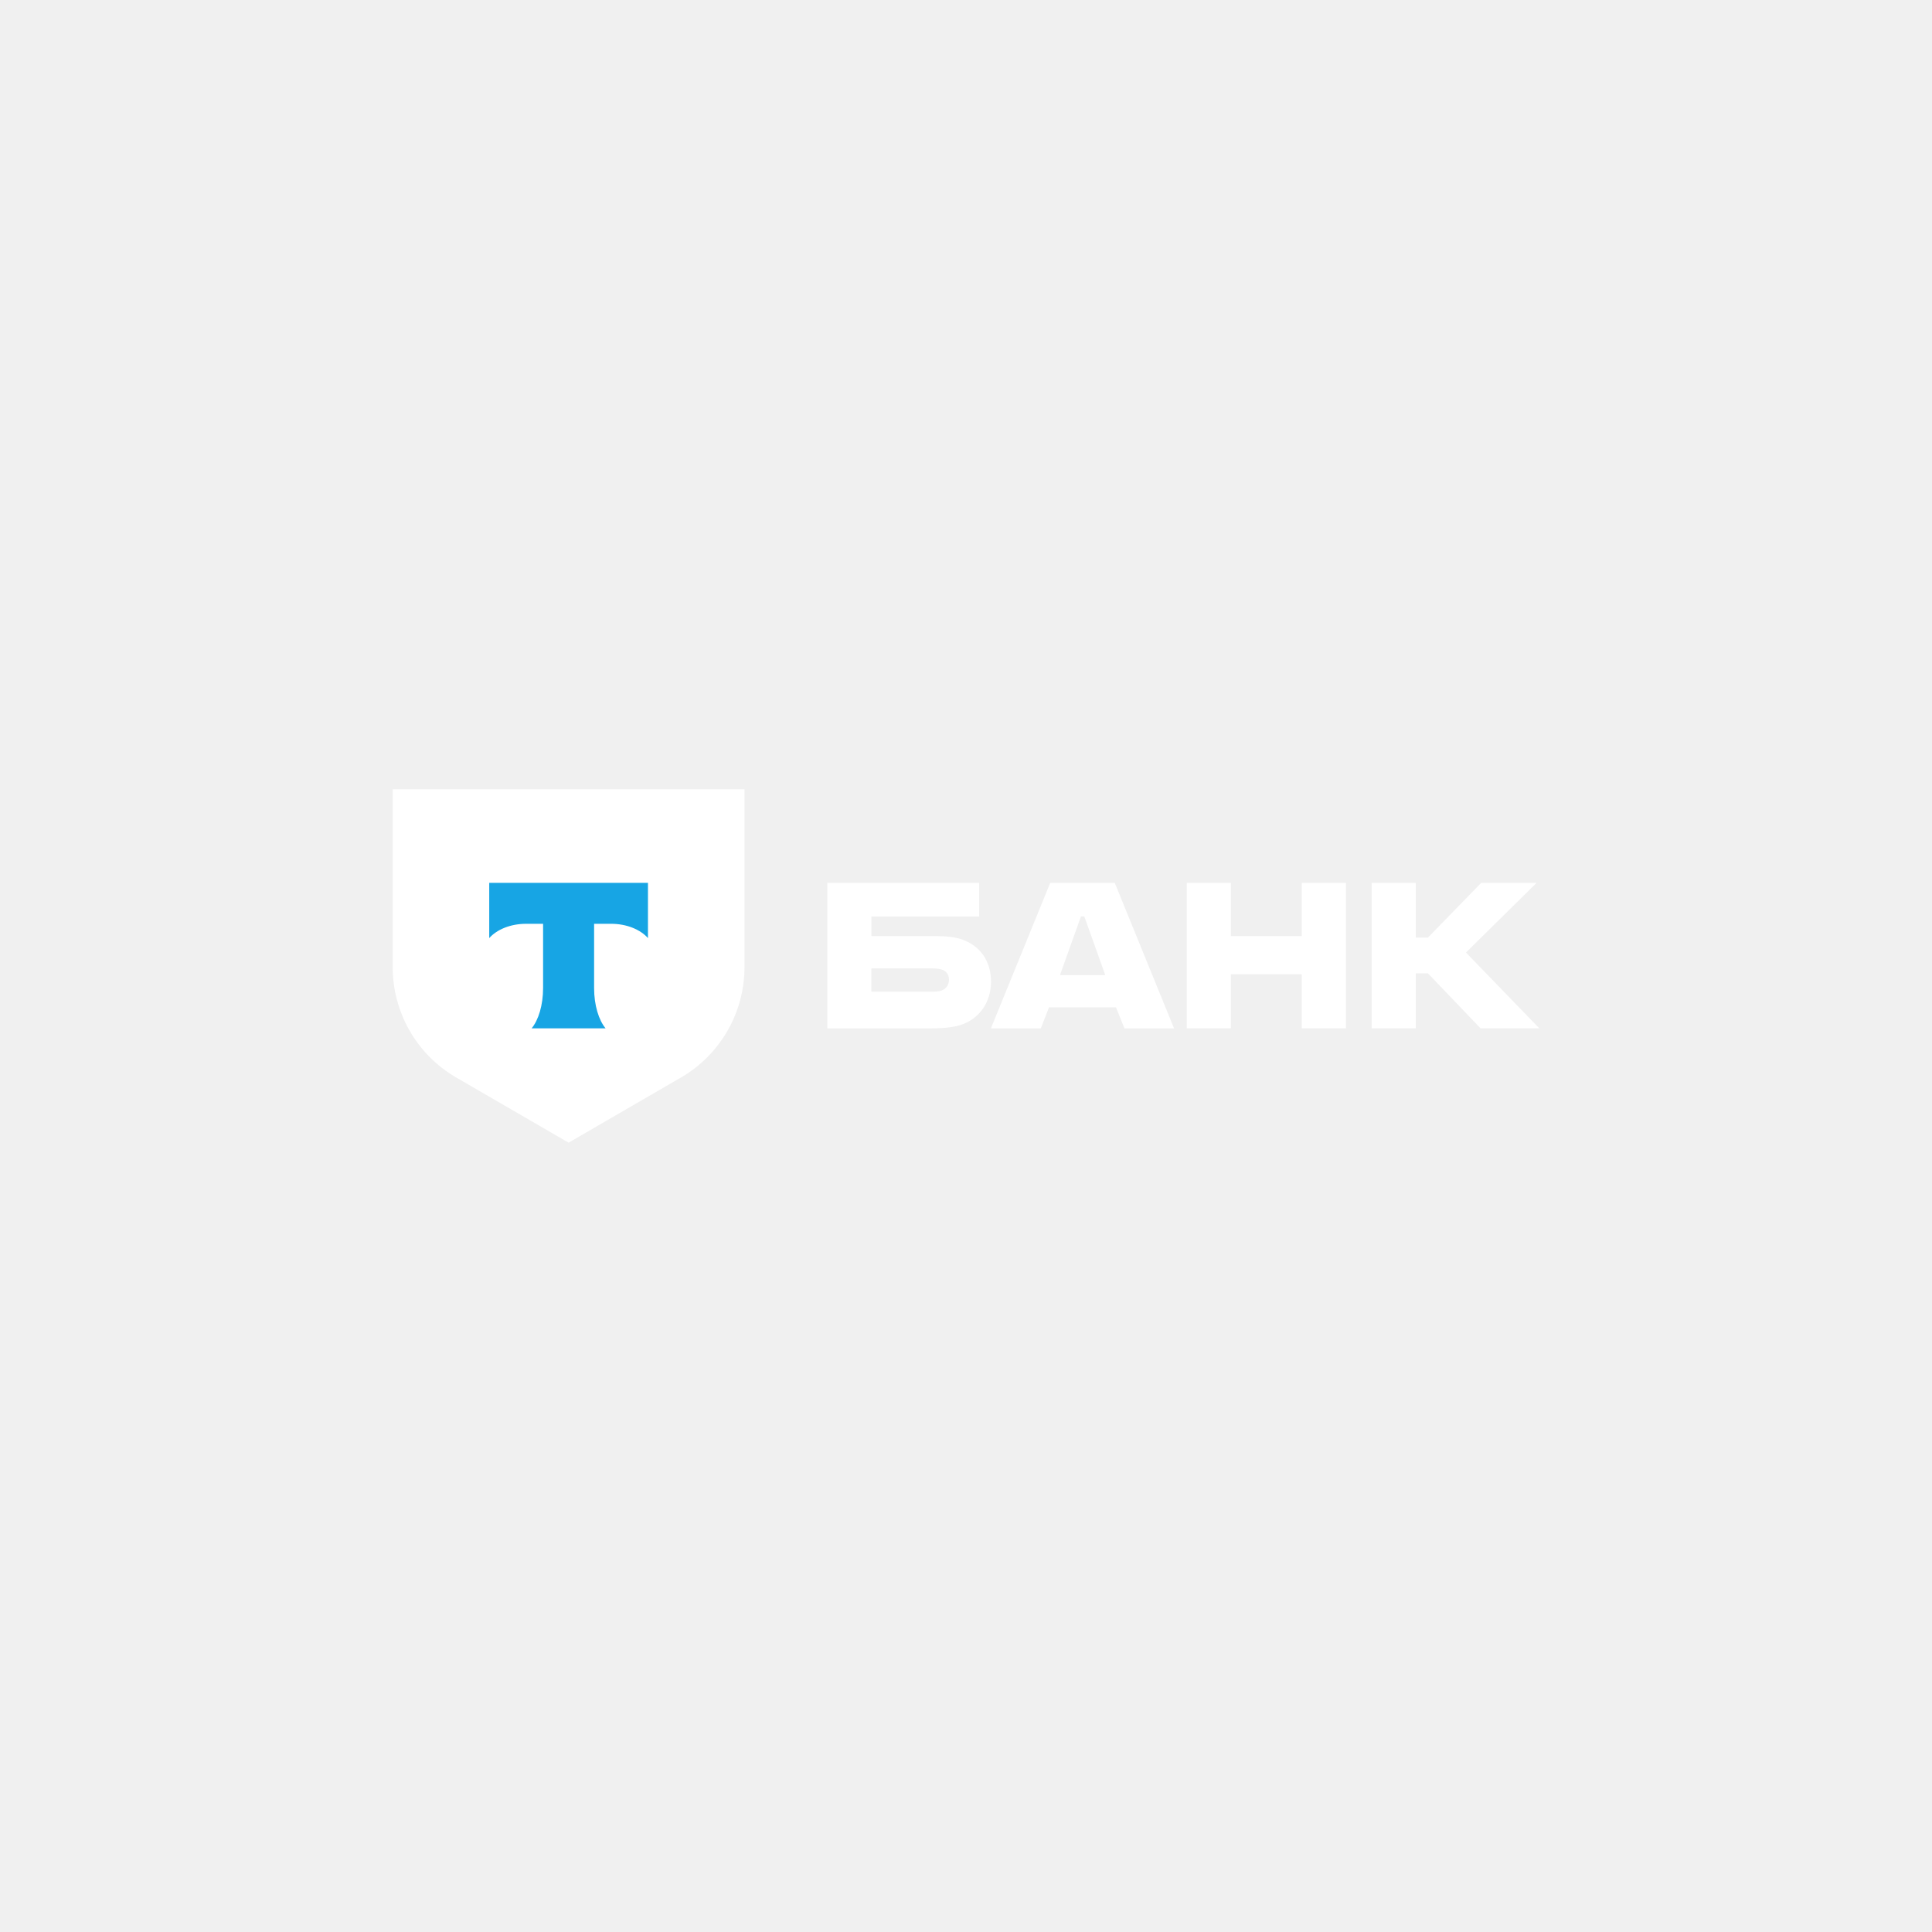
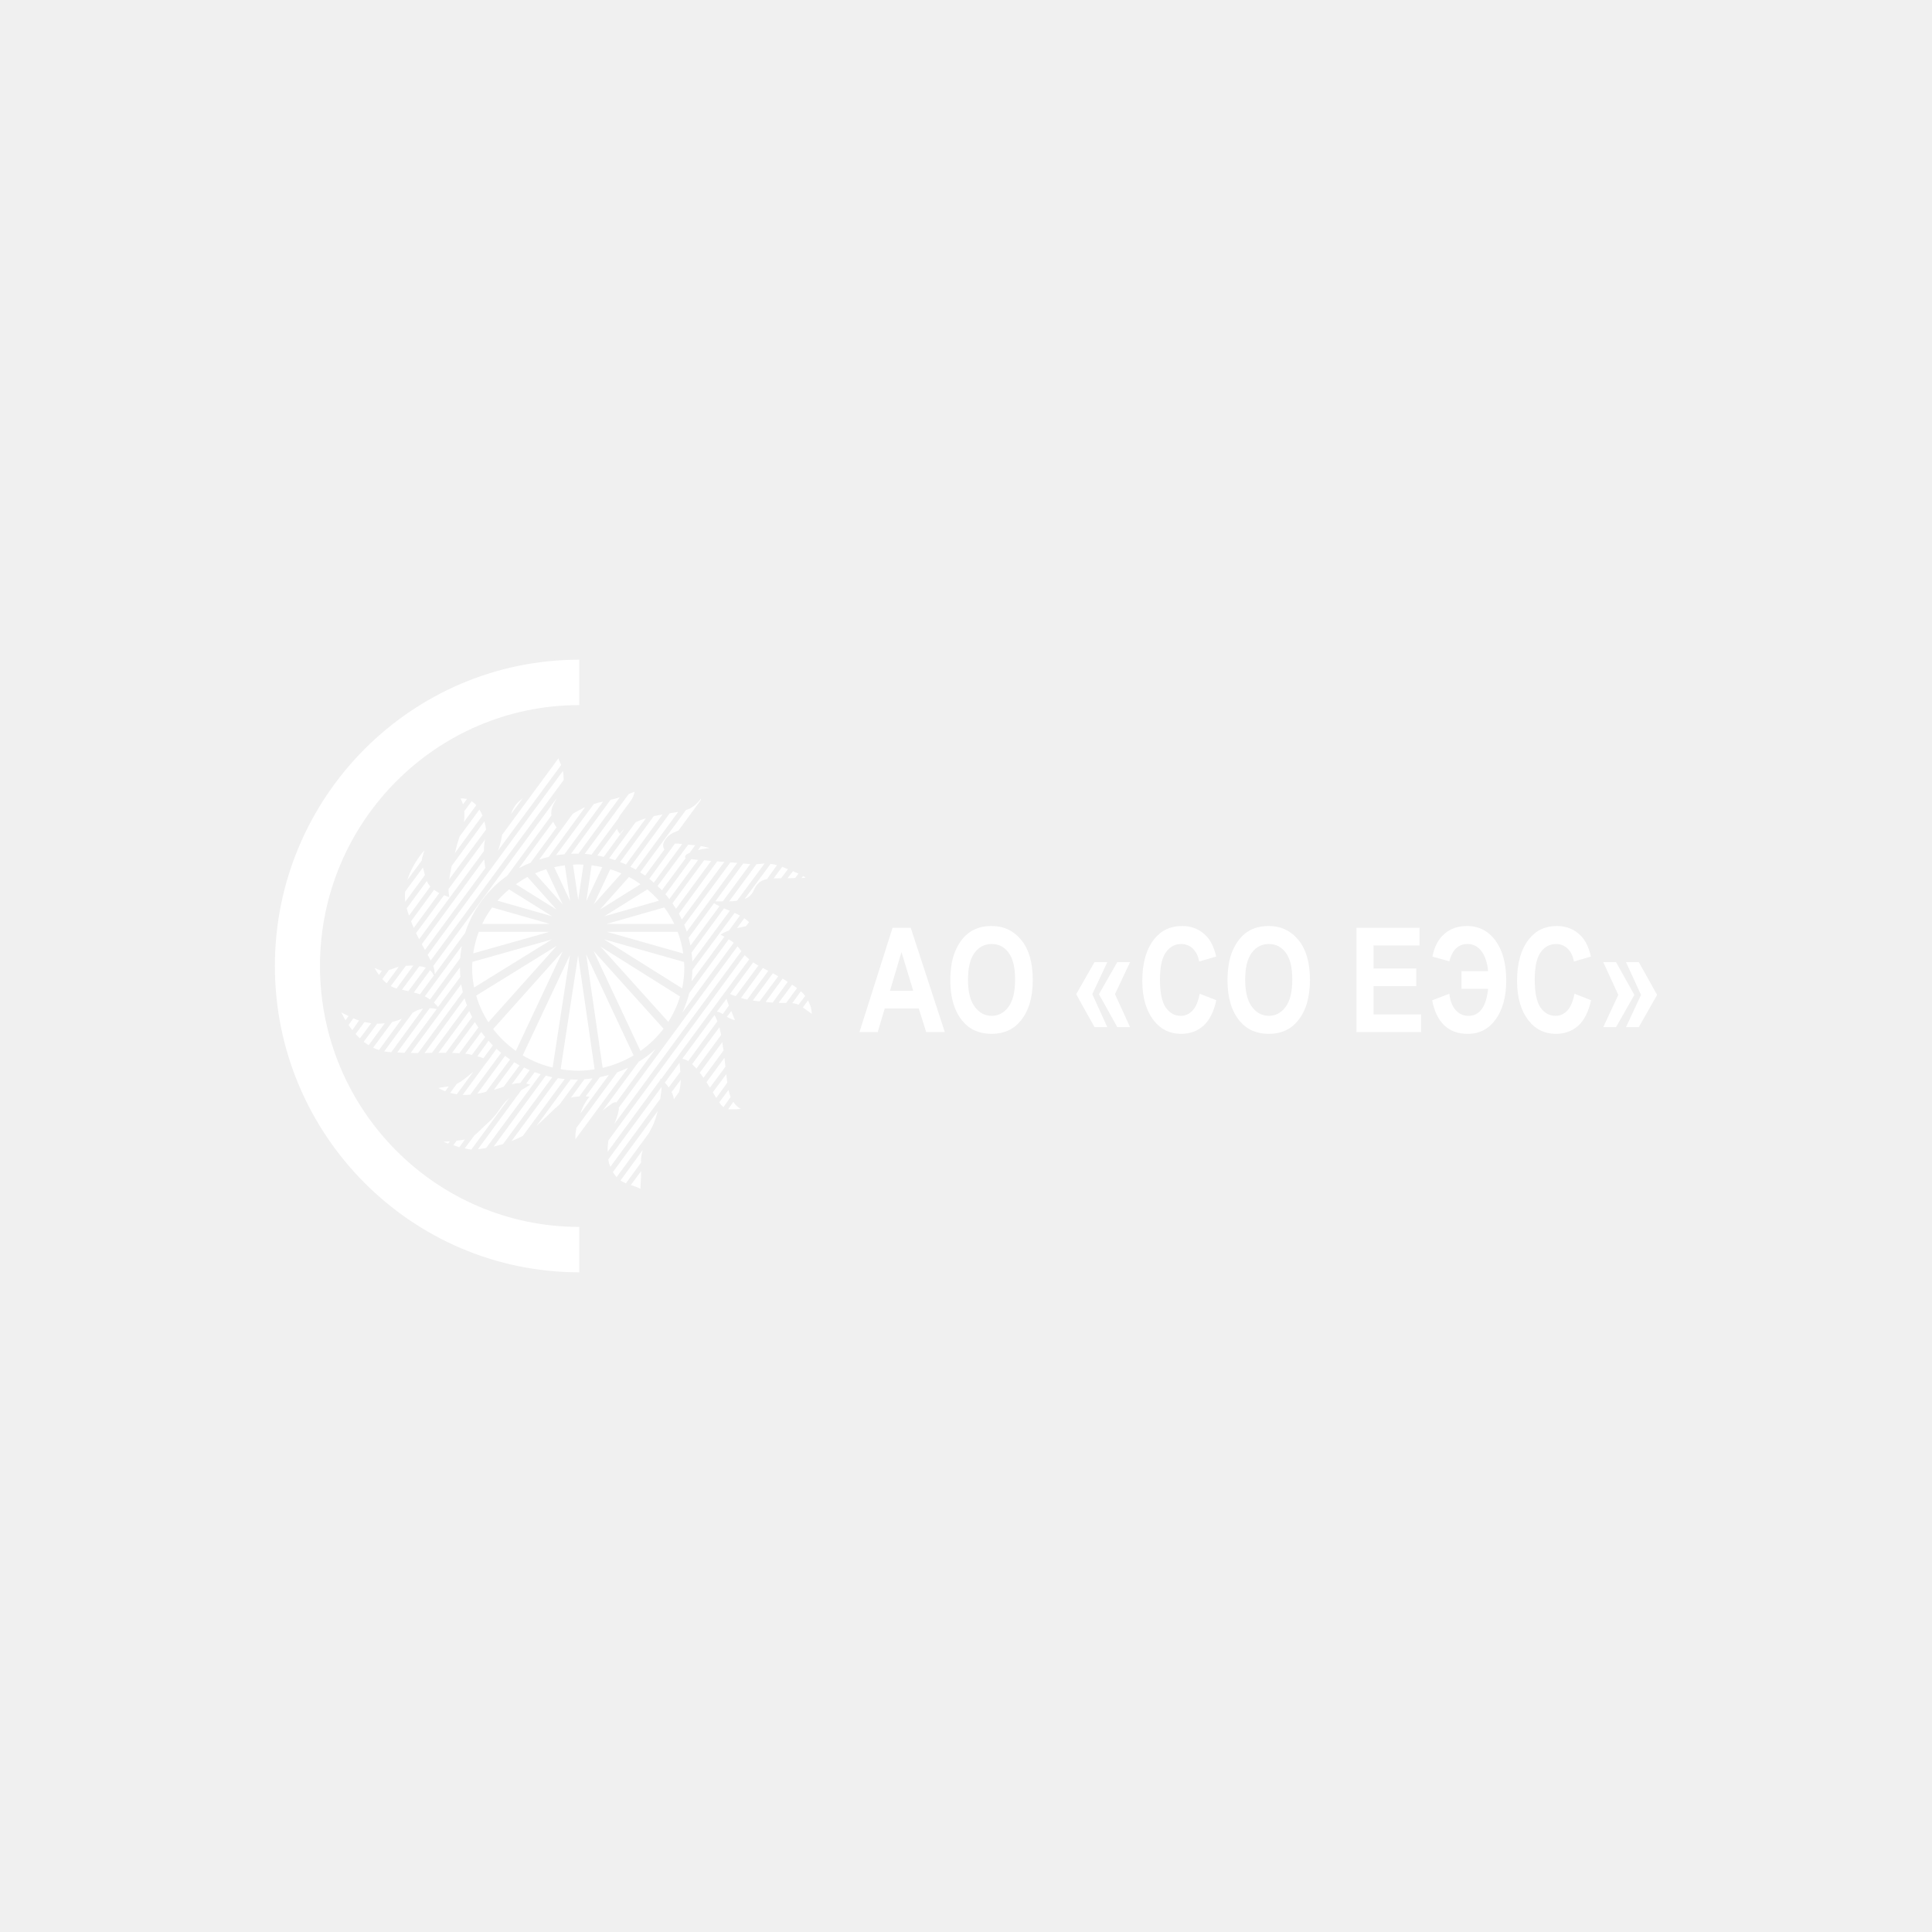
<svg xmlns="http://www.w3.org/2000/svg" width="246" height="246" viewBox="0 0 246 246" fill="none">
-   <g clip-path="url(#clip0_4052_113)">
-     <path fill-rule="evenodd" clip-rule="evenodd" d="M119.903 126.114C119.595 126.229 119.166 126.269 118.624 126.269H110.95V123.309H118.624C119.247 123.309 119.749 123.35 120.137 123.545C120.599 123.78 120.834 124.204 120.834 124.749C120.834 125.294 120.559 125.879 119.903 126.114ZM122.695 119.691C121.691 119.3 120.372 119.186 118.939 119.186H110.957V116.697H124.677V112.413H105.338V130.944H118.436C120.258 130.944 121.61 130.789 122.622 130.399C124.751 129.579 126.184 127.594 126.184 124.991C126.184 122.388 124.825 120.518 122.695 119.697V119.691Z" fill="white" />
-     <path fill-rule="evenodd" clip-rule="evenodd" d="M134.963 124.164L137.635 116.691H138.063L140.735 124.164H134.963ZM141.941 112.413H133.724L126.171 130.944H132.525L133.57 128.26H142.095L143.179 130.944H149.494L141.941 112.413Z" fill="white" />
-     <path fill-rule="evenodd" clip-rule="evenodd" d="M156.726 124.049V130.937H151.108V112.413H156.726V119.186H165.753V112.413H171.378V130.937H165.753V124.049H156.726Z" fill="white" />
-     <path fill-rule="evenodd" clip-rule="evenodd" d="M180.27 123.935V130.937H174.652V112.413H180.27V119.381H181.817L188.601 112.413H195.652L186.659 121.285L196 130.937H188.52L181.817 123.935H180.27Z" fill="white" />
-     <path fill-rule="evenodd" clip-rule="evenodd" d="M50 100.5H94.798V123.128C94.798 128.926 91.718 134.287 86.716 137.193L72.399 145.493L58.083 137.193C53.08 134.294 50 128.933 50 123.128V100.5Z" fill="white" />
-     <path fill-rule="evenodd" clip-rule="evenodd" d="M62.294 112.413V119.448C63.252 118.359 64.993 117.626 66.989 117.626H69.151V125.805C69.151 127.984 68.562 129.888 67.692 130.937H77.107C76.236 129.888 75.647 127.984 75.647 125.812V117.626H77.81C79.799 117.626 81.546 118.359 82.504 119.448V112.413H62.294Z" fill="#17A5E4" />
-   </g>
-   <defs>
-     <clipPath id="clip0_4052_113">
-       <rect width="146" height="45" fill="white" transform="translate(50 100.5)" />
-     </clipPath>
-   </defs>
+   <path fill-rule="evenodd" clip-rule="evenodd" d="M35 123C35 144.504 52.386 162 73.758 162V156.222C55.552 156.222 40.742 141.319 40.742 123C40.742 104.681 55.552 89.779 73.758 89.779V84C52.386 84 35 101.495 35 123Z" fill="white" />
+   <path fill-rule="evenodd" clip-rule="evenodd" d="M103.235 128.218C103.149 127.967 103.041 127.684 102.891 127.38L102.231 128.272C102.254 128.301 102.254 128.301 102.254 128.301C102.524 128.481 102.706 128.627 102.858 128.732C103.365 129.089 103.365 129.089 103.365 129.089C103.365 129.089 103.365 128.732 103.235 128.218ZM93.588 129.885C93.588 129.885 93.534 129.761 93.447 129.581C93.369 129.351 93.242 129.037 93.113 128.732L92.551 129.476C92.844 129.634 93.08 129.726 93.263 129.812C93.479 129.864 93.588 129.885 93.588 129.885ZM70.427 104.622L66.076 110.544C66.551 110.283 67.048 110.053 67.557 109.853L70.868 105.345C70.739 105.189 70.589 104.937 70.427 104.622ZM69.876 109.109L74.495 102.787C74.345 102.841 74.182 102.913 74.02 103.018C73.599 103.217 73.233 103.428 72.931 103.626L68.656 109.446C69.056 109.309 69.455 109.214 69.876 109.109ZM61.037 103.092L58.512 106.519C58.296 107.16 58.09 107.903 57.908 108.648L61.436 103.836C61.328 103.573 61.2 103.322 61.037 103.092ZM94.214 116.585C94.138 116.531 94.032 116.478 93.922 116.426C93.793 116.353 93.663 116.299 93.534 116.247L88.156 123.512C88.156 124.025 88.104 124.507 88.052 124.97L92.239 119.266C91.947 119.119 91.741 119.016 91.741 119.016C91.741 119.016 91.979 118.785 92.82 118.479L94.214 116.585ZM60.12 129.498C59.99 129.246 59.859 128.994 59.754 128.732L55.825 134.058H56.774L60.12 129.498ZM85.621 115.022C85.784 115.252 85.936 115.483 86.075 115.712L90.554 109.623C90.242 109.592 89.951 109.571 89.658 109.539L85.621 115.022ZM58.718 125.325L52.295 134.058C52.609 134.089 52.921 134.089 53.234 134.089L58.932 126.331C58.857 125.995 58.802 125.66 58.718 125.325ZM71.107 96.561L63.917 106.32V106.394C63.809 107.085 63.627 107.725 63.41 108.313L71.453 97.411C71.29 97.023 71.138 96.739 71.107 96.561ZM61.673 104.58L57.507 110.262C57.378 110.871 57.271 111.467 57.194 111.971L61.889 105.629C61.857 105.294 61.783 104.937 61.673 104.58ZM88.052 121.289C88.104 121.678 88.128 122.056 88.156 122.432L92.929 115.964C92.659 115.87 92.421 115.765 92.185 115.66L88.052 121.289ZM59.147 127.117L54.053 134.089C54.367 134.089 54.691 134.058 55.003 134.058L59.462 128.02C59.354 127.735 59.244 127.433 59.147 127.117ZM64.599 111.488L70.21 103.836C70.157 103.428 70.21 102.935 70.481 102.4C70.633 102.096 70.772 101.834 70.901 101.603L55.165 122.998C55.241 123.156 55.272 123.333 55.295 123.46C55.318 123.691 55.349 123.867 55.37 124.025L59.224 118.785C60.174 115.838 62.073 113.281 64.599 111.488ZM86.81 117.096L92.239 109.729H91.872C91.688 109.696 91.505 109.696 91.321 109.675L86.443 116.332C86.571 116.585 86.702 116.835 86.81 117.096ZM61.783 106.854C61.782 106.859 61.781 106.863 61.78 106.867L61.804 106.834C61.804 106.834 61.804 106.854 61.783 106.854ZM52.975 118.816C53.105 119.088 53.234 119.35 53.375 119.581L61.62 108.366C61.62 107.856 61.652 107.327 61.78 106.867L57.107 113.208C57.107 113.407 57.107 113.585 57.141 113.762C57.217 114.224 57.217 114.224 57.217 114.224C57.217 114.224 56.923 114.152 56.536 113.993L52.975 118.816ZM54.841 122.306L71.765 99.328V99.151C71.765 98.793 71.742 98.459 71.668 98.175L54.453 121.572C54.605 121.856 54.746 122.107 54.841 122.306ZM87.447 118.627L93.878 109.873C93.61 109.853 93.318 109.822 93.005 109.801L87.123 117.758C87.229 118.04 87.337 118.355 87.447 118.627ZM85.936 107.423L82.676 111.898C82.858 112.055 83.064 112.201 83.248 112.391L86.863 107.473C86.519 107.423 86.204 107.39 85.936 107.423ZM52.079 116.585L54.798 112.872C54.605 112.663 54.453 112.432 54.345 112.18L51.786 115.66C51.864 115.964 51.971 116.279 52.079 116.585ZM78.327 109.518L82.245 104.193C81.801 104.319 81.349 104.497 80.928 104.706L77.559 109.288C77.82 109.361 78.056 109.446 78.327 109.518ZM54.108 111.415C54 111.005 53.924 110.723 53.848 110.462L51.584 113.532C51.55 113.941 51.551 114.383 51.604 114.823L54.108 111.415ZM59.061 104.675L60.648 102.524C60.464 102.347 60.282 102.169 60.065 102.013L59.115 103.291C59.147 103.71 59.147 104.172 59.061 104.675ZM93.425 120.042C93.242 119.885 93.025 119.759 92.788 119.601L87.761 126.456C87.544 127.328 87.229 128.146 86.886 128.941L93.425 120.042ZM93.846 114.687L97.354 109.948C97.223 109.948 97.116 109.948 97.008 109.98C96.769 110 96.565 110.031 96.329 110.031L92.844 114.768C93.21 114.768 93.588 114.737 93.846 114.687ZM82.149 111.488L84.597 108.166C84.436 107.903 84.327 107.547 84.621 107.055C85.072 106.29 85.621 106.059 86.39 105.754L89.238 101.866C89.258 101.687 89.258 101.688 89.258 101.688C89.258 101.688 88.526 102.735 87.574 103.06C87.5 103.092 87.414 103.113 87.337 103.144L81.51 111.079C81.726 111.204 81.931 111.363 82.149 111.488ZM79.698 110.083L84.36 103.71C83.993 103.784 83.614 103.836 83.248 103.91L78.952 109.768C79.19 109.853 79.459 109.948 79.698 110.083ZM95.982 113.355C96.297 112.642 96.717 112.107 97.667 111.929L98.929 110.157C98.669 110.083 98.379 110.031 98.119 110.001L94.817 114.455C95.325 114.277 95.724 113.941 95.982 113.355ZM80.959 110.723L86.356 103.376C86.022 103.428 85.654 103.5 85.278 103.553L80.27 110.367C80.505 110.494 80.722 110.597 80.959 110.723ZM101.248 111.792L101.67 111.236C101.541 111.185 101.411 111.1 101.227 111.059C101.153 111.005 101.044 110.953 100.969 110.922L100.278 111.823C100.625 111.823 100.969 111.823 101.248 111.792ZM71.873 108.774L76.794 102.064C76.393 102.148 76.006 102.242 75.606 102.379L70.795 108.899C71.161 108.847 71.506 108.805 71.873 108.774ZM43.693 129.037C43.542 128.941 43.456 128.889 43.456 128.889C43.456 128.889 43.509 128.994 43.595 129.174C43.671 129.351 43.834 129.603 43.985 129.917L44.384 129.371C44.071 129.224 43.856 129.119 43.693 129.037ZM99.459 111.823L100.333 110.672C100.095 110.566 99.836 110.462 99.597 110.367L98.508 111.844C98.8 111.844 99.144 111.844 99.459 111.823ZM54.712 128.376L50.578 134.006C50.892 134.036 51.183 134.036 51.496 134.058L55.609 128.481C55.403 128.429 55.08 128.376 54.712 128.376ZM75.317 108.826L78.769 104.172C78.822 104.014 78.899 103.889 79.006 103.73C80.118 102.191 80.669 101.688 80.798 100.817C80.798 100.817 80.593 100.891 80.065 101.089L74.453 108.721C74.734 108.752 75.025 108.774 75.317 108.826ZM95.379 117.402C95.217 117.253 95.011 117.096 94.773 116.918L93.846 118.166C94.32 118.072 94.689 117.987 94.979 117.935L95.379 117.402ZM92.032 114.768L95.529 110.031C95.249 110 94.957 109.98 94.634 109.948L91.084 114.768C91.32 114.768 91.656 114.791 92.032 114.768ZM88.871 108.26C89.335 108.114 89.735 108.061 89.971 108.029C90.242 107.977 90.37 107.977 90.37 107.977C90.37 107.977 90.263 107.955 90.047 107.903C89.864 107.852 89.573 107.777 89.238 107.725L88.871 108.26ZM73.653 108.7L78.952 101.478C78.932 101.509 78.877 101.53 78.822 101.55C78.456 101.656 78.112 101.761 77.743 101.834L72.715 108.7H73.653ZM46.413 130.138L45.28 131.657C45.442 131.855 45.624 132.033 45.83 132.212L47.255 130.295C46.963 130.242 46.704 130.189 46.413 130.138ZM87.682 119.402C87.761 119.728 87.834 120.063 87.921 120.399L91.612 115.379C91.234 115.198 90.997 115.072 90.921 115.001L87.682 119.402ZM79.481 105.546C79.244 105.754 79.039 105.985 78.952 106.184C78.952 106.184 78.693 105.953 78.564 105.524L76.06 108.931C76.32 108.984 76.61 109.036 76.871 109.109L79.481 105.546ZM52.532 128.962L48.917 133.879C49.1 133.911 49.284 133.93 49.467 133.952C49.598 133.952 49.705 133.952 49.814 133.983L53.871 128.429C53.266 128.532 52.899 128.732 52.532 128.962ZM44.988 129.656L44.384 130.504C44.513 130.704 44.677 130.933 44.86 131.164L45.723 129.938C45.485 129.864 45.247 129.781 44.988 129.656ZM87.63 107.547L83.722 112.821C83.937 112.998 84.09 113.177 84.283 113.355L87.306 109.266C87.208 109.161 87.069 108.899 87.814 108.596L88.526 107.621C88.397 107.6 88.255 107.6 88.104 107.6C87.942 107.567 87.781 107.567 87.63 107.547ZM48.021 130.347L46.304 132.652C46.52 132.8 46.726 132.935 46.942 133.082L48.992 130.295C48.679 130.325 48.366 130.347 48.021 130.347ZM49.92 130.138L47.514 133.396C47.751 133.522 47.989 133.627 48.257 133.7L51.161 129.726C50.838 129.864 50.417 130.012 49.92 130.138ZM88.019 109.393L84.726 113.869C84.91 114.077 85.072 114.277 85.222 114.487L88.892 109.497C88.547 109.446 88.255 109.413 88.019 109.393ZM54.217 123.208C54 123.125 53.708 123.051 53.395 123.03L51.183 126.016C51.474 126.1 51.734 126.143 52.004 126.195L54.217 123.208ZM55.241 124.204C55.133 123.993 54.983 123.743 54.766 123.533L52.684 126.374C52.954 126.425 53.212 126.509 53.472 126.604L55.241 124.204ZM102.254 111.541L102.068 111.792C102.362 111.772 102.544 111.772 102.544 111.772C102.544 111.772 102.576 111.719 102.254 111.541ZM54.087 126.866C54.27 126.94 54.453 127.044 54.605 127.17C54.658 127.201 54.691 127.225 54.746 127.275L58.588 122.023C58.641 121.499 58.695 120.964 58.802 120.451L54.087 126.866ZM61.652 109.412L53.708 120.22C53.848 120.472 53.977 120.734 54.108 120.964L61.804 110.513C61.749 110.21 61.694 109.822 61.652 109.412ZM92.239 134.698L89.951 137.801C90.099 138.03 90.263 138.261 90.393 138.491L92.368 135.828C92.314 135.442 92.291 135.084 92.239 134.698ZM49.23 125.2L50.762 123.125C50.687 123.125 50.578 123.156 50.493 123.176C50.072 123.333 49.791 123.439 49.521 123.512L48.679 124.665C48.84 124.843 49.024 125.021 49.23 125.2ZM49.759 125.554C49.975 125.692 50.213 125.788 50.449 125.839C50.471 125.839 50.471 125.839 50.493 125.871L52.629 122.946C52.318 122.946 52.004 122.946 51.68 122.977L49.759 125.554ZM52.684 118.144L55.931 113.721C55.715 113.585 55.48 113.46 55.272 113.302L52.338 117.297C52.447 117.579 52.554 117.861 52.684 118.144ZM92.507 127.17L91.29 128.805C91.473 128.837 91.741 128.941 92.032 129.119L92.82 128.02C92.768 127.894 92.713 127.789 92.691 127.705C92.639 127.558 92.551 127.349 92.507 127.17ZM90.975 129.246L86.863 134.822C87.069 134.854 87.306 134.907 87.63 135.105L91.342 130.044C91.234 129.726 91.106 129.498 90.975 129.246ZM91.612 130.788L88.128 135.494C88.309 135.671 88.493 135.849 88.676 136.059L91.817 131.783C91.741 131.395 91.656 131.059 91.612 130.788ZM85.731 139.591C85.751 139.738 85.784 139.843 85.806 139.969L86.464 139.047C86.593 138.545 86.681 137.978 86.681 137.484L85.513 139.047C85.601 139.237 85.676 139.415 85.731 139.591ZM86.519 135.315L84.652 137.852C84.804 138.03 84.985 138.23 85.147 138.46L86.627 136.468C86.593 135.975 86.552 135.568 86.519 135.315ZM92.001 132.956C92.001 132.853 91.979 132.778 91.979 132.675L89.098 136.593C89.258 136.793 89.42 137.003 89.573 137.234L92.131 133.753C92.076 133.492 92.053 133.218 92.001 132.956ZM92.476 136.771L90.76 139.078C90.9 139.277 90.997 139.488 91.106 139.665C91.16 139.717 91.18 139.739 91.212 139.791L92.604 137.852C92.551 137.484 92.53 137.13 92.476 136.771ZM81.091 151.165C81.455 151.312 81.543 151.364 81.543 151.364C81.543 151.364 81.564 150.986 81.587 150.442C81.617 150.064 81.639 149.602 81.639 149.11L80.324 150.882C80.669 151.008 80.906 151.082 81.091 151.165ZM79.698 150.672L81.617 148.04C81.587 147.581 81.672 147.015 81.823 146.448L79.006 150.315C79.222 150.442 79.428 150.568 79.698 150.672ZM53.924 108.648C54.053 108.26 54.053 108.26 54.053 108.26C54.053 108.26 52.554 109.853 51.864 112.055L53.708 109.571C53.708 109.34 53.795 109.057 53.924 108.648ZM48.257 124.13L48.624 123.617C48.517 123.584 48.443 123.565 48.312 123.512C48.129 123.439 47.989 123.386 47.892 123.333C47.708 123.249 47.708 123.249 47.708 123.249C47.708 123.249 47.729 123.333 47.806 123.439C47.892 123.617 48.043 123.867 48.257 124.13ZM93.369 140.305L92.713 141.227C92.82 141.25 92.95 141.25 93.113 141.25H93.64C94.138 141.227 94.32 141.174 94.32 141.174C94.32 141.174 94.138 141.101 93.899 140.893C93.739 140.766 93.554 140.568 93.369 140.305ZM92.768 138.774L91.579 140.358C91.763 140.64 91.924 140.818 92.109 140.974L93.025 139.686C92.929 139.415 92.82 139.1 92.768 138.774ZM57.065 145.609L57.271 145.328C56.688 145.378 56.45 145.378 56.45 145.378C56.45 145.378 56.688 145.474 57.065 145.609ZM59.462 101.729C59.191 101.687 58.932 101.635 58.641 101.688C58.641 101.688 58.802 101.959 58.954 102.421L59.462 101.729ZM77.712 148.577L84.069 139.917C84.175 139.309 84.231 138.774 84.231 138.408L77.453 147.632C77.506 147.957 77.581 148.272 77.712 148.577ZM98.411 123.921L95.854 127.399C96.145 127.433 96.425 127.475 96.717 127.506L99.09 124.309C98.854 124.172 98.649 124.047 98.411 123.921ZM97.139 123.249L94.354 127.065C94.613 127.149 94.903 127.225 95.142 127.275L97.829 123.617C97.592 123.512 97.376 123.386 97.139 123.249ZM100.86 125.378L99.144 127.684C99.198 127.684 99.275 127.705 99.328 127.705H100.095L101.486 125.818C101.282 125.66 101.066 125.503 100.86 125.378ZM78.511 149.886L82.623 144.278C82.751 144.047 82.858 143.786 82.99 143.586C83.28 143.041 83.54 142.276 83.757 141.457L78.037 149.237C78.165 149.467 78.327 149.677 78.511 149.886ZM99.643 124.612L97.484 127.578C97.775 127.611 98.087 127.63 98.379 127.664L100.3 125.021C100.095 124.864 99.879 124.739 99.643 124.612ZM96.565 122.946C96.329 122.82 96.113 122.695 95.907 122.537L92.95 126.562C93.166 126.656 93.425 126.763 93.683 126.835L96.565 122.946ZM102.068 126.3C102.048 126.279 101.995 126.248 101.963 126.229L100.883 127.735C101.153 127.756 101.39 127.81 101.67 127.935L102.524 126.814C102.383 126.634 102.231 126.456 102.068 126.3ZM65.052 103.679L66.573 101.635C65.915 102.148 65.44 102.559 65.052 103.679ZM84.069 137.338C84.069 137.338 84.122 137.359 84.175 137.411L92.291 126.352C92.291 126.331 92.291 126.3 92.291 126.3C92.291 126.3 92.291 126.331 92.314 126.331L95.4 122.149C95.196 121.971 95.011 121.804 94.817 121.626L77.475 145.2C77.399 145.662 77.345 146.144 77.377 146.658L84.09 137.484C84.069 137.338 84.069 137.338 84.069 137.338ZM64.942 134.907C64.728 134.749 64.523 134.591 64.307 134.445L60.778 139.256C61.146 139.204 61.512 139.133 61.889 139.025L64.942 134.907ZM73.362 137.464C73.124 137.464 72.899 137.464 72.661 137.443L68.312 143.355C69.532 142.276 70.448 141.301 71.268 140.608L73.578 137.464H73.362ZM71.032 137.285L65.128 145.295C65.601 145.117 66.099 144.885 66.573 144.634L71.906 137.39C71.613 137.359 71.29 137.338 71.032 137.285ZM69.499 136.95L62.862 145.987C63.229 145.891 63.627 145.809 64.047 145.682L70.318 137.161C70.027 137.108 69.768 137.023 69.499 136.95ZM77.528 136.876C77.139 136.982 76.76 137.076 76.374 137.161L74.581 139.591C74.874 139.613 75.055 139.665 75.055 139.665C75.055 139.665 74.311 140.43 73.891 141.814L77.528 136.876ZM75.445 137.307C75.11 137.359 74.766 137.39 74.419 137.411L72.693 139.77C72.769 139.738 72.821 139.739 72.876 139.717C73.212 139.665 73.504 139.613 73.762 139.613L75.445 137.307ZM78.587 136.541L73.394 143.607C73.319 143.963 73.264 144.298 73.264 144.707V145.063L79.978 135.955C79.535 136.154 79.061 136.365 78.587 136.541ZM68.084 136.521L66.994 137.978C67.34 138.03 67.524 138.124 67.524 138.124C67.524 138.124 67.08 138.385 66.389 138.796L60.853 146.323C61.146 146.301 61.512 146.25 61.912 146.164L68.84 136.771C68.582 136.7 68.312 136.593 68.084 136.521ZM62.753 133.115C62.569 132.904 62.386 132.726 62.202 132.526L60.778 134.498C61.069 134.571 61.328 134.643 61.544 134.749L62.753 133.115ZM66.153 135.65C65.915 135.514 65.711 135.388 65.473 135.263L62.882 138.774C63.335 138.636 63.757 138.513 64.124 138.385L66.153 135.65ZM59.807 139.382H59.881L63.809 134.058C63.595 133.879 63.41 133.722 63.229 133.542L62.147 135.031L61.694 135.62L58.912 139.415C59.191 139.435 59.483 139.415 59.807 139.382ZM60.25 136.49C59.386 137.181 58.824 137.695 58.167 137.999L57.323 139.153C57.584 139.237 57.853 139.277 58.167 139.33L60.25 136.49ZM57.141 138.334C56.559 138.408 56.245 138.46 56.063 138.491C55.846 138.545 55.846 138.545 55.846 138.545C55.846 138.545 55.9 138.565 55.976 138.617C56.115 138.691 56.353 138.816 56.688 138.952L57.141 138.334ZM58.718 145.168C58.512 145.2 58.296 145.221 58.145 145.243L57.724 145.808C57.96 145.912 58.219 145.987 58.489 146.072L59.191 145.096C59.041 145.117 58.878 145.149 58.718 145.168ZM62.127 142.968C61.361 143.659 60.907 144.174 60.41 144.561L59.17 146.218C59.462 146.301 59.754 146.342 60.012 146.375L64.815 139.843C63.778 140.693 63.444 141.846 62.127 142.968ZM66.24 137.904L67.449 136.259C67.211 136.154 66.972 136.059 66.735 135.924L65.149 138.083C65.418 137.998 65.657 137.946 65.84 137.927C65.969 137.927 66.099 137.904 66.24 137.904ZM58.489 134.109L60.907 130.828C60.757 130.598 60.594 130.367 60.464 130.138L57.562 134.058C57.875 134.089 58.199 134.089 58.489 134.109ZM78.478 140.378L83.464 133.577C82.805 134.184 82.093 134.729 81.327 135.191L76.76 141.385C77.798 140.588 78.185 140.232 78.478 140.378ZM60.087 134.32L61.783 132.033C61.597 131.834 61.436 131.605 61.275 131.395L59.244 134.161C59.483 134.184 59.721 134.235 59.936 134.288C59.99 134.288 60.043 134.288 60.087 134.32ZM55.241 127.664C55.512 127.894 55.661 128.093 55.77 128.218L58.62 124.383C58.588 123.973 58.565 123.584 58.565 123.176L55.241 127.664ZM78.24 143.093L94.397 121.111C94.214 120.881 94.062 120.65 93.899 120.504L78.802 141.019C78.822 141.479 78.608 142.149 78.24 143.093ZM70.271 119.617C67.557 120.385 63.123 121.635 60.15 122.475C60.137 122.716 60.113 122.955 60.113 123.198C60.113 124.066 60.204 124.914 60.369 125.735C63.836 123.594 68.017 121.009 70.271 119.617ZM64.823 113.248C64.294 113.689 63.8 114.169 63.347 114.685C65.272 115.234 68.115 116.045 70.301 116.669C68.608 115.611 66.463 114.273 64.823 113.248ZM60.254 121.391C63.211 120.558 67.371 119.383 69.972 118.649H60.964C60.63 119.524 60.391 120.44 60.254 121.391ZM62.662 115.543C62.176 116.198 61.753 116.899 61.396 117.639L70.007 117.639C67.669 116.972 64.575 116.089 62.662 115.543ZM84.488 130.983C81.858 128.062 77.677 123.412 75.573 121.077C76.972 124.058 79.876 130.239 81.554 133.816C82.676 133.023 83.665 132.067 84.488 130.983ZM75.712 136.158C75.118 132.074 74.091 124.987 73.61 121.662C73.133 124.776 72.092 131.544 71.385 136.138C72.115 136.256 72.861 136.332 73.626 136.332C74.337 136.332 75.029 136.263 75.712 136.158ZM72.57 121.606C71.15 124.614 68.281 130.712 66.556 134.376C67.721 135.074 69 135.602 70.367 135.932C71.065 131.385 72.085 124.746 72.57 121.606ZM65.68 133.805C67.427 130.097 70.268 124.059 71.651 121.12C69.519 123.504 65.346 128.171 62.792 131.025C63.606 132.088 64.579 133.025 65.68 133.805ZM77.268 118.649C79.817 119.373 83.95 120.544 86.994 121.409C86.859 120.451 86.62 119.529 86.286 118.649H77.268ZM76.901 119.598C79.49 121.221 84.09 124.111 86.859 125.848C87.041 124.993 87.135 124.106 87.135 123.198C87.135 122.959 87.112 122.725 87.098 122.488C83.992 121.609 79.548 120.348 76.901 119.598ZM71.921 110.181C71.461 110.238 71.011 110.315 70.566 110.416C71.237 111.846 71.977 113.42 72.597 114.736C72.39 113.348 72.147 111.698 71.921 110.181ZM85.095 130.118C85.732 129.119 86.241 128.033 86.587 126.88C83.905 125.197 79.174 122.227 76.458 120.523C78.55 122.849 82.502 127.238 85.095 130.118ZM76.387 115.819C77.977 114.826 79.965 113.582 81.56 112.586C81.091 112.253 80.603 111.938 80.089 111.663C78.91 112.989 77.519 114.548 76.387 115.819ZM74.64 121.524C75.118 124.83 76.14 131.874 76.733 135.969C78.149 135.645 79.474 135.104 80.677 134.386C79.016 130.845 76.067 124.562 74.64 121.524ZM75.602 115.158C76.674 113.951 77.983 112.486 79.121 111.208C78.66 111.008 78.19 110.827 77.705 110.678C77.014 112.148 76.241 113.793 75.602 115.158ZM74.655 114.736C75.273 113.42 76.014 111.846 76.685 110.416C76.239 110.315 75.788 110.238 75.328 110.181C75.105 111.698 74.86 113.348 74.655 114.736ZM77.242 117.639H85.852C85.496 116.899 85.072 116.198 84.586 115.544C82.676 116.089 79.582 116.972 77.242 117.639ZM68.13 111.208C69.268 112.485 70.576 113.953 71.65 115.158C71.009 113.793 70.237 112.148 69.546 110.678C69.061 110.827 68.588 111.008 68.13 111.208ZM67.162 111.663C66.647 111.938 66.16 112.252 65.688 112.586C67.284 113.582 69.274 114.826 70.862 115.819C69.733 114.548 68.339 112.989 67.162 111.663ZM74.291 110.1C74.07 110.088 73.85 110.066 73.626 110.066C73.4 110.066 73.181 110.088 72.96 110.098C73.181 111.597 73.423 113.224 73.626 114.592C73.829 113.224 74.068 111.597 74.291 110.1ZM62.184 130.162C64.757 127.285 68.81 122.756 70.885 120.435C68.588 121.856 64.183 124.577 60.633 126.771C60.984 127.983 61.512 129.119 62.184 130.162ZM76.949 116.669C79.134 116.045 81.976 115.234 83.902 114.687C83.449 114.169 82.953 113.689 82.427 113.248C80.784 114.273 78.641 115.611 76.949 116.669Z" fill="white" />
+   <path fill-rule="evenodd" clip-rule="evenodd" d="M116.28 126.159L114.786 121.232L113.32 126.159H116.28ZM120.301 131.414H117.932L116.984 128.406H112.652L111.758 131.414H109.434L113.649 118.133H115.963L120.301 131.414Z" fill="white" />
+   <path fill-rule="evenodd" clip-rule="evenodd" d="M123.255 124.764C123.255 126.292 123.544 127.438 124.121 128.201C124.697 128.965 125.412 129.348 126.266 129.348C127.126 129.348 127.839 128.969 128.404 128.211C128.969 127.453 129.251 126.289 129.251 124.719C129.251 123.179 128.976 122.04 128.426 121.304C127.876 120.567 127.157 120.199 126.266 120.199C125.377 120.199 124.652 120.57 124.094 121.313C123.535 122.056 123.255 123.206 123.255 124.764ZM121.004 124.855C121.004 123.273 121.237 121.969 121.702 120.946C122.167 119.922 122.775 119.16 123.525 118.659C124.275 118.157 125.184 117.907 126.253 117.907C127.801 117.907 129.063 118.501 130.038 119.691C131.015 120.881 131.502 122.575 131.502 124.773C131.502 126.995 130.986 128.732 129.954 129.982C129.047 131.087 127.816 131.64 126.262 131.64C124.695 131.64 123.459 131.094 122.553 130C121.521 128.75 121.004 127.035 121.004 124.855Z" fill="white" />
+   <path fill-rule="evenodd" clip-rule="evenodd" d="M143.89 122.509L141.972 126.589L143.89 130.78H142.261L139.928 126.589L142.261 122.509H143.89ZM140.992 122.509L139.082 126.589L140.992 130.78H139.361L137.029 126.589L139.361 122.509H140.992Z" fill="white" />
+   <path fill-rule="evenodd" clip-rule="evenodd" d="M152.757 126.531L154.873 127.355C154.544 128.841 153.994 129.926 153.226 130.611C152.458 131.296 151.512 131.64 150.39 131.64C148.979 131.64 147.836 131.094 146.959 130C145.951 128.739 145.447 127.035 145.447 124.891C145.447 122.626 145.955 120.854 146.97 119.573C147.853 118.462 149.04 117.907 150.53 117.907C151.743 117.907 152.759 118.323 153.576 119.157C154.158 119.749 154.585 120.628 154.856 121.793L152.694 122.427C152.556 121.708 152.281 121.157 151.869 120.773C151.457 120.39 150.972 120.199 150.412 120.199C149.613 120.199 148.96 120.549 148.455 121.249C147.951 121.95 147.698 123.106 147.698 124.719C147.698 126.392 147.944 127.581 148.436 128.288C148.928 128.995 149.567 129.348 150.353 129.348C150.929 129.348 151.428 129.122 151.848 128.672C152.268 128.223 152.571 127.509 152.757 126.531Z" fill="white" />
+   <path fill-rule="evenodd" clip-rule="evenodd" d="M158.548 124.764C158.548 126.292 158.836 127.438 159.413 128.201C159.99 128.965 160.706 129.348 161.559 129.348C162.419 129.348 163.132 128.969 163.696 128.211C164.261 127.453 164.544 126.289 164.544 124.719C164.544 123.179 164.269 122.04 163.719 121.304C163.169 120.567 162.449 120.199 161.559 120.199C160.67 120.199 159.945 120.57 159.387 121.313C158.828 122.056 158.547 123.206 158.548 124.764ZM156.296 124.855C156.296 123.273 156.53 121.969 156.994 120.946C157.46 119.922 158.068 119.16 158.818 118.659C159.568 118.157 160.477 117.907 161.546 117.907C163.095 117.907 164.356 118.501 165.332 119.691C166.307 120.881 166.795 122.575 166.795 124.773C166.795 126.995 166.278 128.732 165.246 129.982C164.34 131.087 163.11 131.64 161.555 131.64C159.988 131.64 158.752 131.094 157.846 130C156.813 128.75 156.296 127.035 156.296 124.855Z" fill="white" />
+   <path fill-rule="evenodd" clip-rule="evenodd" d="M172.717 131.414V118.133H180.749V120.38H174.897V123.324H180.334V125.562H174.897V129.167H180.946V131.414H172.717Z" fill="white" />
+   <path fill-rule="evenodd" clip-rule="evenodd" d="M186.097 125.906V123.659H189.482C189.375 122.55 189.087 121.697 188.621 121.098C188.155 120.498 187.566 120.199 186.854 120.199C185.694 120.199 184.922 120.932 184.54 122.4L182.389 121.802C182.633 120.546 183.14 119.583 183.91 118.913C184.68 118.242 185.637 117.907 186.782 117.907C188.304 117.907 189.517 118.53 190.425 119.777C191.334 121.024 191.787 122.713 191.787 124.846C191.787 126.905 191.342 128.551 190.453 129.787C189.563 131.022 188.378 131.64 186.899 131.64C184.436 131.64 182.921 130.218 182.352 127.373L184.54 126.531C184.648 127.44 184.918 128.136 185.352 128.621C185.785 129.105 186.325 129.348 186.97 129.348C188.4 129.348 189.237 128.2 189.482 125.906H186.097Z" fill="white" />
+   <path fill-rule="evenodd" clip-rule="evenodd" d="M200.476 126.531L202.592 127.355C202.262 128.841 201.712 129.926 200.945 130.611C200.175 131.296 199.231 131.64 198.108 131.64C196.698 131.64 195.555 131.094 194.678 130C193.67 128.739 193.165 127.035 193.165 124.891C193.165 122.626 193.673 120.854 194.689 119.573C195.572 118.462 196.758 117.907 198.248 117.907C199.462 117.907 200.477 118.323 201.294 119.157C201.876 119.749 202.303 120.628 202.574 121.793L200.413 122.427C200.275 121.708 199.998 121.157 199.588 120.773C199.176 120.39 198.69 120.199 198.131 120.199C197.331 120.199 196.679 120.549 196.174 121.249C195.668 121.95 195.417 123.106 195.417 124.719C195.417 126.392 195.662 127.581 196.154 128.288C196.646 128.995 197.286 129.348 198.072 129.348C198.648 129.348 199.147 129.122 199.567 128.672C199.987 128.223 200.29 127.509 200.476 126.531Z" fill="white" />
+   <path fill-rule="evenodd" clip-rule="evenodd" d="M207.04 130.78L208.949 126.68L207.04 122.509H208.669L211 126.68L208.669 130.78H207.04ZM204.141 130.78L206.058 126.68L204.141 122.509H205.77L208.101 126.68L205.77 130.78H204.141Z" fill="white" />
</svg>
